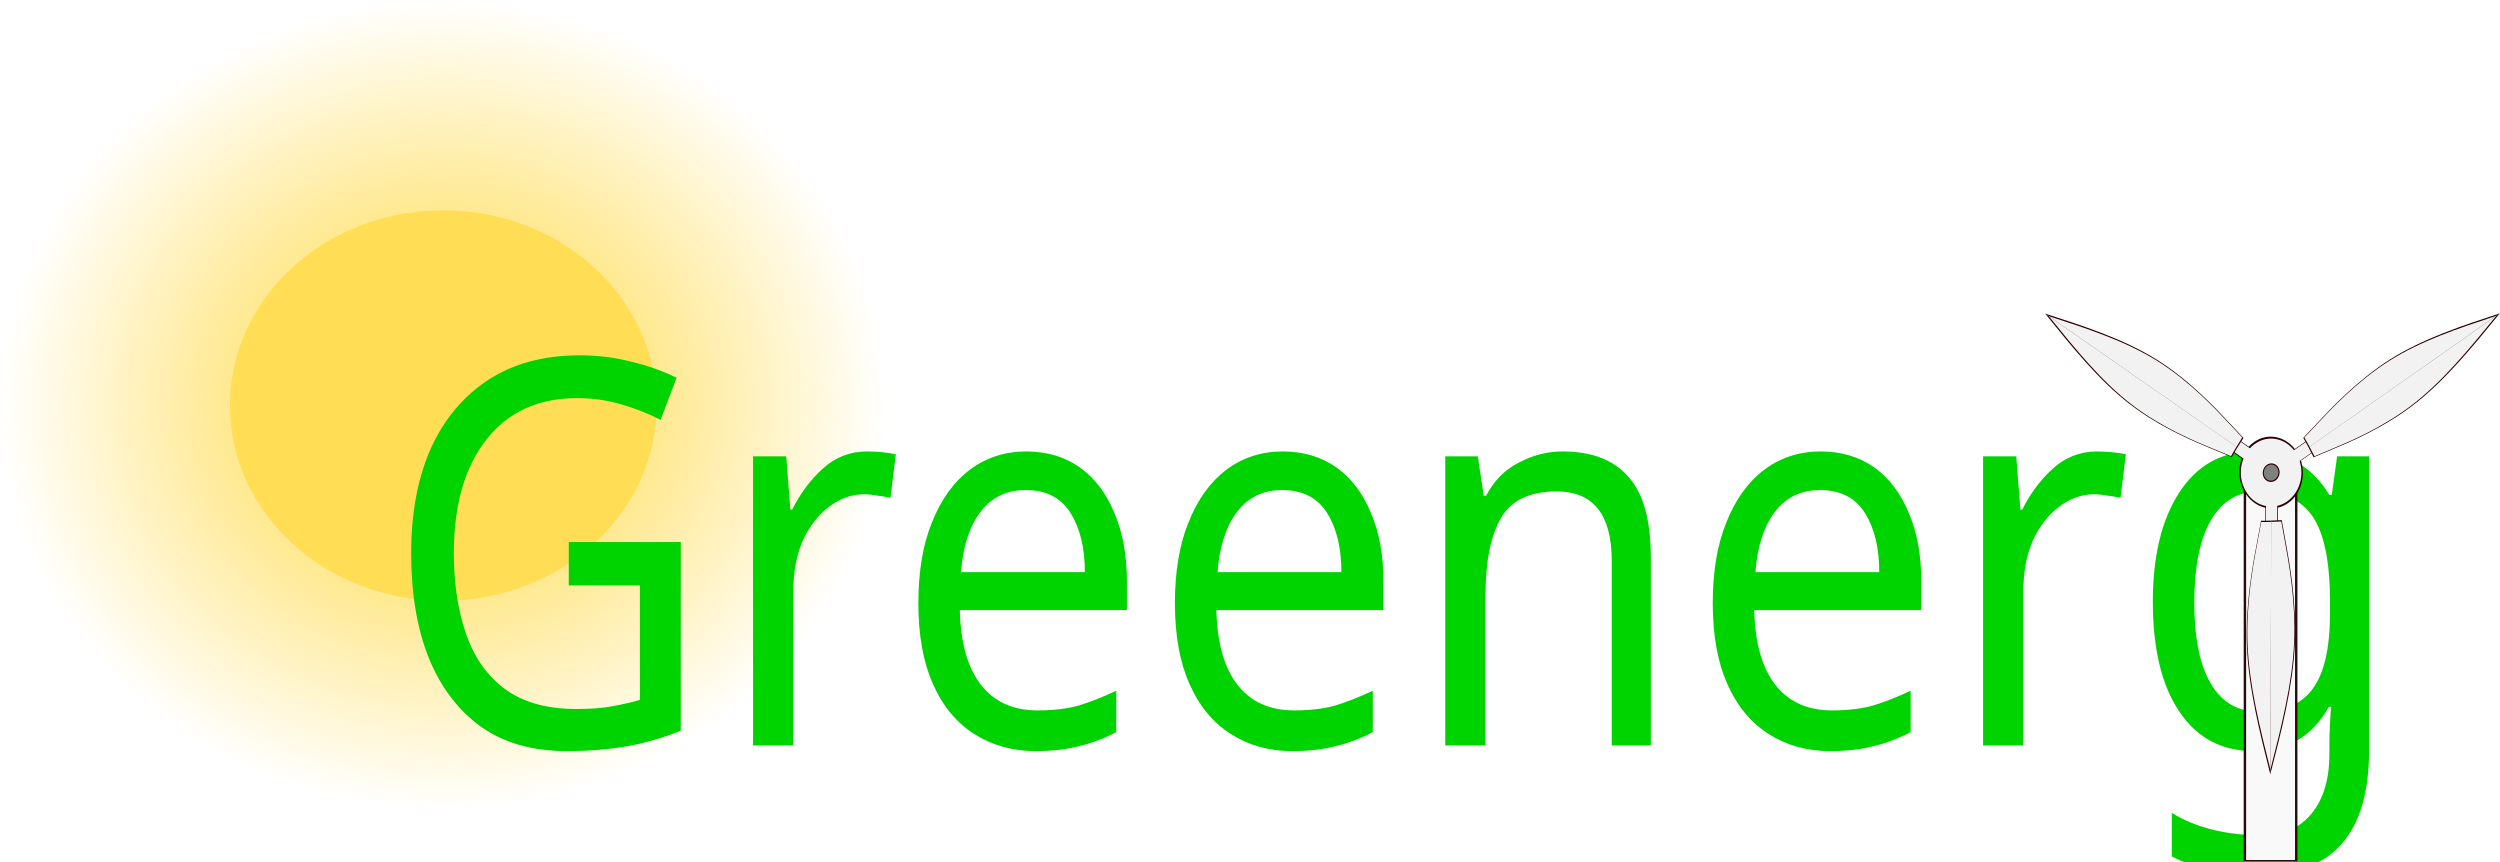
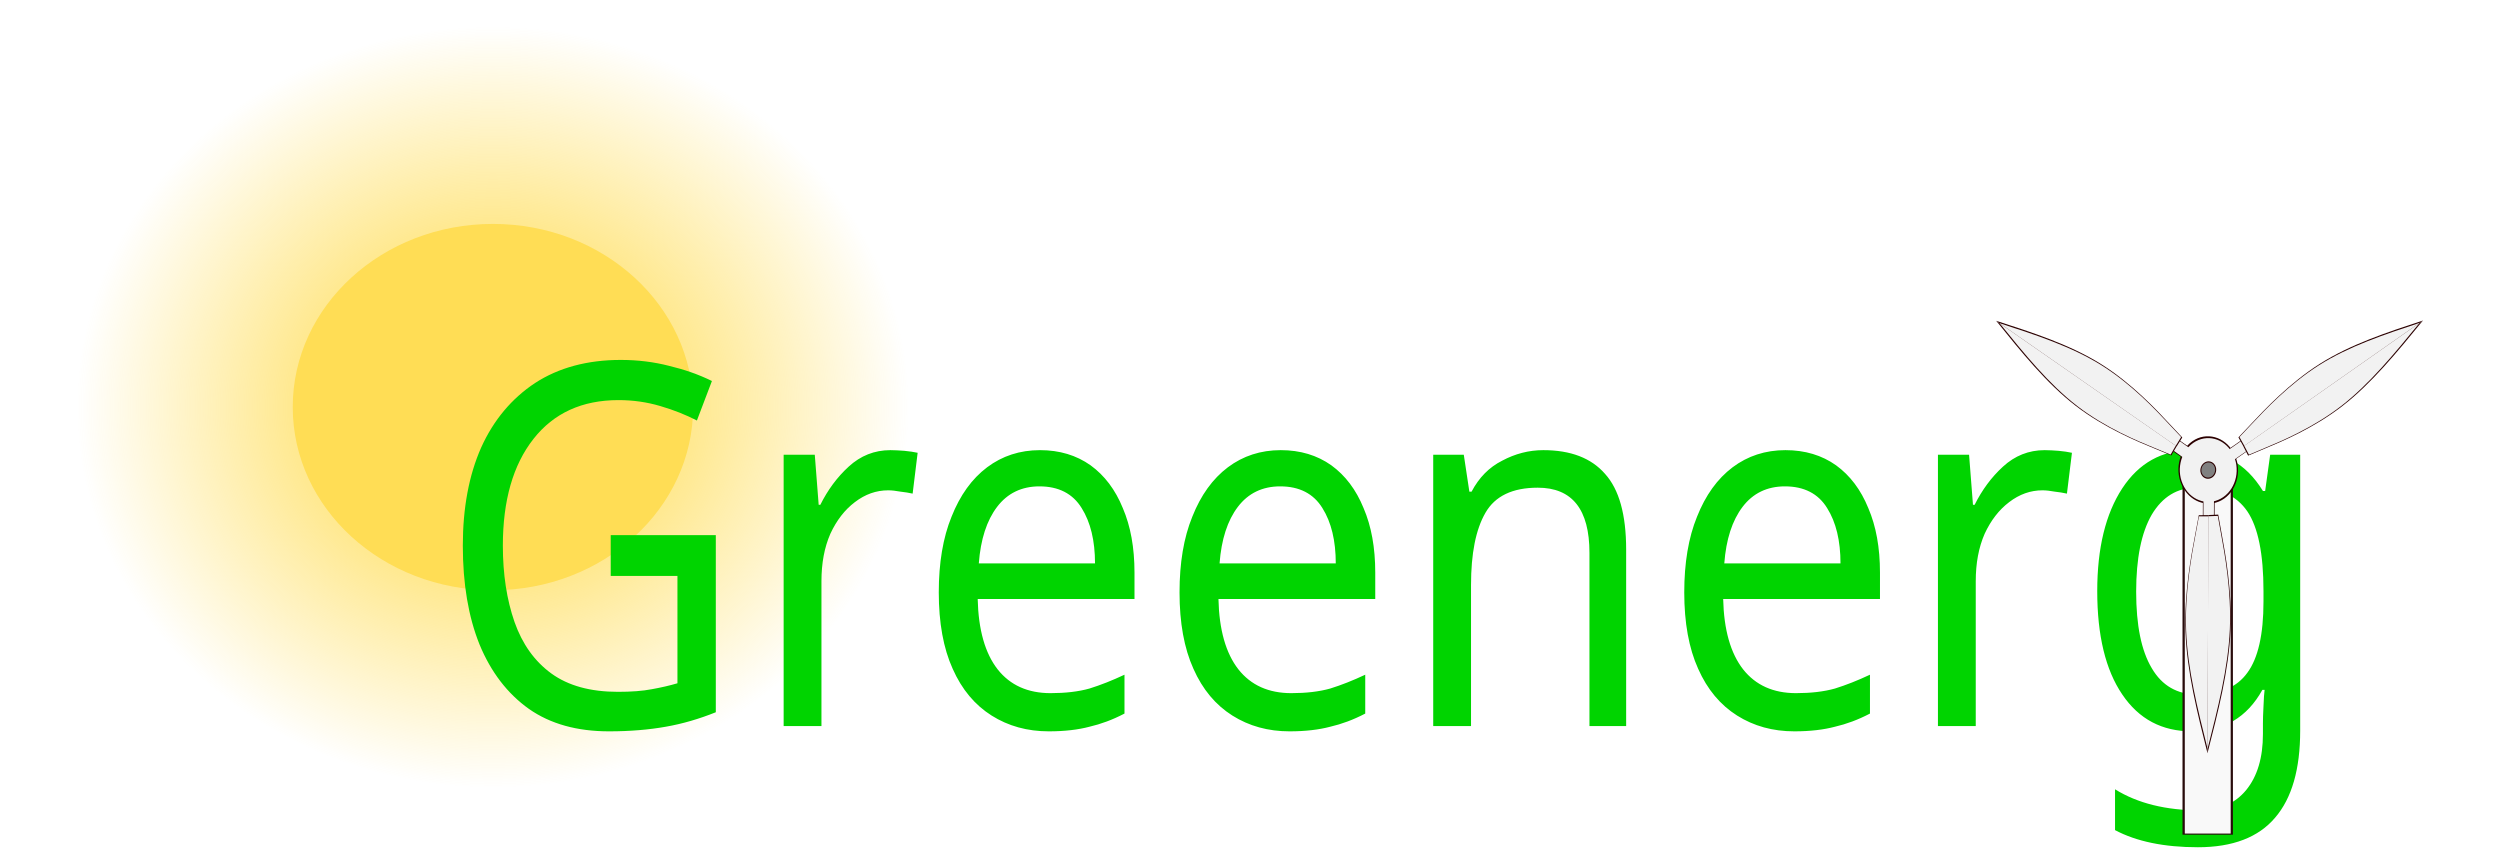
<svg xmlns="http://www.w3.org/2000/svg" xmlns:xlink="http://www.w3.org/1999/xlink" width="59.054mm" height="20.343mm" viewBox="0 0 59.054 20.343" version="1.1" id="svg1649">
  <defs id="defs1646">
    <radialGradient xlink:href="#linearGradient5281" id="radialGradient5283-0-2-0-6" cx="142.579" cy="174.673" fx="142.579" fy="174.673" r="5.257" gradientTransform="matrix(1.077646,0,0,0.9859944,-74.47338,71.28907)" gradientUnits="userSpaceOnUse" />
    <linearGradient id="linearGradient5281">
      <stop style="stop-color:#ffd42a;stop-opacity:1;" offset="0" id="stop5277" />
      <stop style="stop-color:#ffd42a;stop-opacity:0;" offset="1" id="stop5279" />
    </linearGradient>
    <rect x="230.75" y="806" width="64.25" height="14.75" id="rect619-9-9-5-8-8" />
  </defs>
  <g id="layer1" transform="translate(-33.04751,-51.61436)">
-     <g id="g868-25-2" transform="matrix(1.847954,0,0,1.847954,-102.7973,-388.8123)" style="stroke-width:0.527">
+     <g id="g868-25-2" transform="matrix(1.73417,0,0,1.73417,-92.61488,-361.0677)" style="stroke-width:0.561">
      <ellipse style="fill:url(#radialGradient5283-0-2-0-6);fill-opacity:1;stroke:#000000;stroke-width:0" id="path5253-2-3-4-3-0" cx="79.177" cy="243.516" rx="5.666" ry="5.184" />
      <ellipse style="fill:#ffdd55;stroke:#000000;stroke-width:0" id="path5253-8-5-3-5" cx="79.177" cy="243.516" rx="2.727" ry="2.495" />
    </g>
-     <text xml:space="preserve" transform="matrix(0.8957325,0,0,1.060876,-164.588,-797.6694)" id="text617-9-2-0-2-4" style="font-style:normal;font-variant:normal;font-weight:normal;font-stretch:normal;font-family:Harrington;-inkscape-font-specification:Harrington;white-space:pre;shape-inside:url(#rect619-9-9-5-8-8);display:inline;fill:#00d400;stroke:#000000;stroke-width:0">
-       <tspan x="230.75" y="817.148" id="tspan405">Greenerg</tspan>
+     <text xml:space="preserve" transform="matrix(0.8405798,0,0,0.9955545,-150.601,-744.7504)" id="text617-9-2-0-2-4" style="font-style:normal;font-variant:normal;font-weight:normal;font-stretch:normal;font-family:Harrington;-inkscape-font-specification:Harrington;white-space:pre;shape-inside:url(#rect619-9-9-5-8-8);display:inline;fill:#00d400;stroke:#000000;stroke-width:0">
+       <tspan x="230.75" y="817.148" id="tspan646">Greenerg</tspan>
    </text>
-     <g id="g998-0-1" transform="matrix(1.847954,0,0,1.847954,-103.7673,-388.8123)" style="stroke-width:0.527">
-       <g id="g725-22-7" transform="matrix(0.6231324,0,0,0.7385791,38.88171,65.07097)" style="stroke-width:0.777">
-         <g id="g720-61-7" style="stroke-width:0.777">
+     <g id="g998-0-1" transform="matrix(1.73417,0,0,1.73417,-93.52519,-361.0677)" style="stroke-width:0.561">
+       <g id="g725-22-7" transform="matrix(0.6231324,0,0,0.7385791,38.88171,65.07097)" style="stroke-width:0.828">
+         <g id="g720-61-7" style="stroke-width:0.828">
          <rect style="fill:#280b0b;fill-opacity:1;stroke:#000000;stroke-width:0" id="rect14090-2-9-5-9-2-52-1" width="1.102" height="6.89" x="102.441" y="242.602" />
          <rect style="fill:#f9f9f9;fill-opacity:1;stroke:#000000;stroke-width:0" id="rect14090-203-0-5-6-4-7" width="1.003" height="6.792" x="102.491" y="242.679" />
        </g>
      </g>
      <ellipse style="fill:#2b0000;fill-opacity:1;stroke:#000000;stroke-width:0" id="path14144-3-0-1-2-7-11-5" cx="260.803" cy="28.371" transform="matrix(0.4844492,0.8748194,-0.820536,0.5715948,0,0)" rx="0.447" ry="0.419" />
      <rect style="fill:#2b0000;fill-opacity:1;stroke:#000000;stroke-width:0" id="rect14150-6-5-8-4-8-3-4-5-7" width="0.174" height="0.254" x="142.626" y="211.447" transform="matrix(-0.4994638,0.8663348,0.8221768,0.5692322,0,0)" />
      <rect style="fill:#f2f2f2;fill-opacity:1;stroke:#000000;stroke-width:0" id="rect14150-6-5-94-5-9-7-3-8" width="0.155" height="0.231" x="140.412" y="210.292" transform="matrix(-0.4908585,0.8712393,0.8158063,0.5783252,0,0)" />
      <rect style="fill:#2b0000;fill-opacity:1;stroke:#000000;stroke-width:0" id="rect14150-41-6-7-9-0-9" width="0.168" height="0.24" x="260.728" y="27.753" transform="matrix(0.484371,0.8748627,-0.8204763,0.5716805,0,0)" />
      <rect style="fill:#f2f2f2;fill-opacity:1;stroke:#000000;stroke-width:0" id="rect14150-1-2-4-2-7-0-3" width="0.155" height="0.23" x="260.736" y="27.799" transform="matrix(0.4844961,0.8747934,-0.8205705,0.5715453,0,0)" />
      <rect style="fill:#2b0000;fill-opacity:1;stroke:#000000;stroke-width:0" id="rect14150-6-9-9-8-9-0-15-0" width="0.16" height="0.28" x="-103.826" y="-244.325" transform="matrix(-0.9999767,-0.00681905,0.00274517,-0.9999962,0,0)" />
      <ellipse style="fill:#f2f2f2;fill-opacity:1;stroke:#000000;stroke-width:0" id="path14144-7-6-2-8-93-0" cx="260.804" cy="28.385" transform="matrix(0.4844961,0.8747934,-0.8205705,0.5715453,0,0)" rx="0.422" ry="0.401" />
      <ellipse style="fill:#2b0000;fill-opacity:1;stroke:#000000;stroke-width:0" id="path14698-5-5-9-0-1-1-5" cx="260.805" cy="28.385" rx="0.114" ry="0.113" transform="matrix(0.4844961,0.8747934,-0.8205705,0.5715453,0,0)" />
      <ellipse style="fill:#808080;fill-opacity:1;stroke:#000000;stroke-width:0" id="path14698-4-6-9-4-1-9" cx="260.804" cy="28.385" rx="0.099" ry="0.098" transform="matrix(0.4844961,0.8747934,-0.8205705,0.5715453,0,0)" />
-       <g id="g1186-9-8-0" transform="matrix(0.09300174,0.1694232,-0.1510338,0.1042654,135.8459,205.5581)" style="stroke-width:2.805">
-         <g id="g14483-8-3-63-0-2-8-7-0-65-8" transform="matrix(0.3357123,0.7499905,0.7107292,-0.354306,-20.61662,291.6474)" style="fill:#2b0000;stroke-width:3.473">
+       <g id="g1186-9-8-0" transform="matrix(0.09300174,0.1694232,-0.1510338,0.1042654,135.8459,205.5581)" style="stroke-width:2.989">
+         <g id="g14483-8-3-63-0-2-8-7-0-65-8" transform="matrix(0.3357123,0.7499905,0.7107292,-0.354306,-20.61662,291.6474)" style="fill:#2b0000;stroke-width:3.701">
          <path style="fill:#2b0000;fill-opacity:1;stroke:#000000;stroke-width:0" d="m 13.933,95.651 c 0.972,3.542 1.945,7.083 2.092,10.501 0.147,3.418 -0.532,6.711 -0.871,8.366 -0.339,1.654 -0.339,1.669 -0.338,1.685 0,0 -0.913,-0.015 -0.913,-0.015 0.01,-6.846 0.02,-13.691 0.026,-17.114 0.005,-3.423 0.005,-3.423 0.005,-3.423 z" id="path14452-3-2-44-7-0-0-5-8-8-6" />
          <path style="fill:#2b0000;fill-opacity:1;stroke:#000000;stroke-width:0" d="m 13.935,95.657 c -0.982,3.539 -1.963,7.078 -2.119,10.496 -0.155,3.417 0.515,6.713 0.85,8.368 0.335,1.655 0.334,1.67 0.334,1.685 0,0 0.913,-0.012 0.913,-0.012 0.007,-6.846 0.015,-13.691 0.018,-17.114 0.004,-3.423 0.004,-3.423 0.004,-3.423 z" id="path14454-9-7-86-4-7-61-5-1-7-2" />
        </g>
-         <g id="g14483-8-3-63-0-3-4-3-1-4" transform="matrix(0.3304617,0.7261009,0.6936958,-0.3458988,-18.63919,291.0402)" style="fill:#f2f2f2;stroke-width:3.568">
+         <g id="g14483-8-3-63-0-3-4-3-1-4" transform="matrix(0.3304617,0.7261009,0.6936958,-0.3458988,-18.63919,291.0402)" style="fill:#f2f2f2;stroke-width:3.802">
          <path style="fill:#f2f2f2;fill-opacity:1;stroke:#000000;stroke-width:0" d="m 13.933,95.651 c 0.972,3.542 1.945,7.083 2.092,10.501 0.147,3.418 -0.532,6.711 -0.871,8.366 -0.339,1.654 -0.339,1.669 -0.338,1.685 0,0 -0.913,-0.015 -0.913,-0.015 0.01,-6.846 0.02,-13.691 0.026,-17.114 0.005,-3.423 0.005,-3.423 0.005,-3.423 z" id="path14452-3-2-44-7-8-7-5-7-8" />
          <path style="fill:#f2f2f2;fill-opacity:1;stroke:#000000;stroke-width:0" d="m 13.935,95.657 c -0.982,3.539 -1.963,7.078 -2.119,10.496 -0.155,3.417 0.515,6.713 0.85,8.368 0.335,1.655 0.334,1.67 0.334,1.685 0,0 0.913,-0.012 0.913,-0.012 0.007,-6.846 0.015,-13.691 0.018,-17.114 0.004,-3.423 0.004,-3.423 0.004,-3.423 z" id="path14454-9-7-86-4-41-9-7-24-2" />
        </g>
      </g>
-       <g id="g1407-1-75-8" transform="matrix(0.09073338,0.167791,-0.1473455,0.1032586,135.254,208.927)" style="stroke-width:2.853">
-         <g id="g14483-8-3-63-0-2-5-1-4-3-08-7" transform="matrix(-0.8114744,-0.00602652,-8.84501e-4,0.8085232,67.15683,155.6818)" style="fill:#2b0000;stroke-width:3.522">
+       <g id="g1407-1-75-8" transform="matrix(0.09073338,0.167791,-0.1473455,0.1032586,135.254,208.927)" style="stroke-width:3.04">
+         <g id="g14483-8-3-63-0-2-5-1-4-3-08-7" transform="matrix(-0.8114744,-0.00602652,-8.84501e-4,0.8085232,67.15683,155.6818)" style="fill:#2b0000;stroke-width:3.754">
          <path style="fill:#2b0000;fill-opacity:1;stroke:#000000;stroke-width:0" d="m 13.933,95.651 c 0.972,3.542 1.945,7.083 2.092,10.501 0.147,3.418 -0.532,6.711 -0.871,8.366 -0.339,1.654 -0.339,1.669 -0.338,1.685 0,0 -0.913,-0.015 -0.913,-0.015 0.01,-6.846 0.02,-13.691 0.026,-17.114 0.005,-3.423 0.005,-3.423 0.005,-3.423 z" id="path14452-3-2-44-7-0-8-9-6-7-52-6" />
          <path style="fill:#2b0000;fill-opacity:1;stroke:#000000;stroke-width:0" d="m 13.935,95.657 c -0.982,3.539 -1.963,7.078 -2.119,10.496 -0.155,3.417 0.515,6.713 0.85,8.368 0.335,1.655 0.334,1.67 0.334,1.685 0,0 0.913,-0.012 0.913,-0.012 0.007,-6.846 0.015,-13.691 0.018,-17.114 0.004,-3.423 0.004,-3.423 0.004,-3.423 z" id="path14454-9-7-86-4-7-3-8-5-7-4-0" />
        </g>
-         <g id="g14483-8-3-63-0-24-5-9-5-87-9" transform="matrix(-0.7880321,-7.9011318e-4,-7.8896366e-4,0.7891817,66.81967,157.7712)" style="fill:#f2f2f2;stroke-width:3.618">
+         <g id="g14483-8-3-63-0-24-5-9-5-87-9" transform="matrix(-0.7880321,-7.9011318e-4,-7.8896366e-4,0.7891817,66.81967,157.7712)" style="fill:#f2f2f2;stroke-width:3.855">
          <path style="fill:#f2f2f2;fill-opacity:1;stroke:#000000;stroke-width:0" d="m 13.933,95.651 c 0.972,3.542 1.945,7.083 2.092,10.501 0.147,3.418 -0.532,6.711 -0.871,8.366 -0.339,1.654 -0.339,1.669 -0.338,1.685 0,0 -0.913,-0.015 -0.913,-0.015 0.01,-6.846 0.02,-13.691 0.026,-17.114 0.005,-3.423 0.005,-3.423 0.005,-3.423 z" id="path14452-3-2-44-7-4-9-6-3-8-3" />
          <path style="fill:#f2f2f2;fill-opacity:1;stroke:#000000;stroke-width:0" d="m 13.935,95.657 c -0.982,3.539 -1.963,7.078 -2.119,10.496 -0.155,3.417 0.515,6.713 0.85,8.368 0.335,1.655 0.334,1.67 0.334,1.685 0,0 0.913,-0.012 0.913,-0.012 0.007,-6.846 0.015,-13.691 0.018,-17.114 0.004,-3.423 0.004,-3.423 0.004,-3.423 z" id="path14454-9-7-86-4-0-6-2-5-2-1" />
        </g>
      </g>
      <rect style="fill:#f2f2f2;fill-opacity:1;stroke:#000000;stroke-width:0" id="rect14150-6-6-0-3-8-7-5" width="0.143" height="0.25" x="-104.115" y="-244.457" transform="matrix(-0.9999861,-0.00527846,0.00396716,-0.9999921,0,0)" />
-       <g id="g14483-8-3-63-0-2-8-8-1-7" transform="matrix(-0.1456523,0.00419721,4.9323154e-4,-0.1579631,105.0386,263.2823)" style="fill:#2b0000;stroke-width:3.473">
+       <g id="g14483-8-3-63-0-2-8-8-1-7" transform="matrix(-0.1456523,0.00419721,4.9323154e-4,-0.1579631,105.0386,263.2823)" style="fill:#2b0000;stroke-width:3.701">
        <path style="fill:#2b0000;fill-opacity:1;stroke:#000000;stroke-width:0" d="m 13.933,95.651 c 0.972,3.542 1.945,7.083 2.092,10.501 0.147,3.418 -0.532,6.711 -0.871,8.366 -0.339,1.654 -0.339,1.669 -0.338,1.685 0,0 -0.913,-0.015 -0.913,-0.015 0.01,-6.846 0.02,-13.691 0.026,-17.114 0.005,-3.423 0.005,-3.423 0.005,-3.423 z" id="path14452-3-2-44-7-0-0-56-4-2" />
        <path style="fill:#2b0000;fill-opacity:1;stroke:#000000;stroke-width:0" d="m 13.935,95.657 c -0.982,3.539 -1.963,7.078 -2.119,10.496 -0.155,3.417 0.515,6.713 0.85,8.368 0.335,1.655 0.334,1.67 0.334,1.685 0,0 0.913,-0.012 0.913,-0.012 0.007,-6.846 0.015,-13.691 0.018,-17.114 0.004,-3.423 0.004,-3.423 0.004,-3.423 z" id="path14454-9-7-86-4-7-61-6-23-7" />
      </g>
-       <g id="g14483-8-3-63-0-3-3-9-4" transform="matrix(-0.1414354,0.00326361,3.4164683e-4,-0.1541872,104.9955,262.8732)" style="fill:#f2f2f2;stroke-width:3.568">
+       <g id="g14483-8-3-63-0-3-3-9-4" transform="matrix(-0.1414354,0.00326361,3.4164683e-4,-0.1541872,104.9955,262.8732)" style="fill:#f2f2f2;stroke-width:3.802">
        <path style="fill:#f2f2f2;fill-opacity:1;stroke:#000000;stroke-width:0" d="m 13.933,95.651 c 0.972,3.542 1.945,7.083 2.092,10.501 0.147,3.418 -0.532,6.711 -0.871,8.366 -0.339,1.654 -0.339,1.669 -0.338,1.685 0,0 -0.913,-0.015 -0.913,-0.015 0.01,-6.846 0.02,-13.691 0.026,-17.114 0.005,-3.423 0.005,-3.423 0.005,-3.423 z" id="path14452-3-2-44-7-8-1-8-1" />
        <path style="fill:#f2f2f2;fill-opacity:1;stroke:#000000;stroke-width:0" d="m 13.935,95.657 c -0.982,3.539 -1.963,7.078 -2.119,10.496 -0.155,3.417 0.515,6.713 0.85,8.368 0.335,1.655 0.334,1.67 0.334,1.685 0,0 0.913,-0.012 0.913,-0.012 0.007,-6.846 0.015,-13.691 0.018,-17.114 0.004,-3.423 0.004,-3.423 0.004,-3.423 z" id="path14454-9-7-86-4-41-2-5-7" />
      </g>
    </g>
  </g>
</svg>
